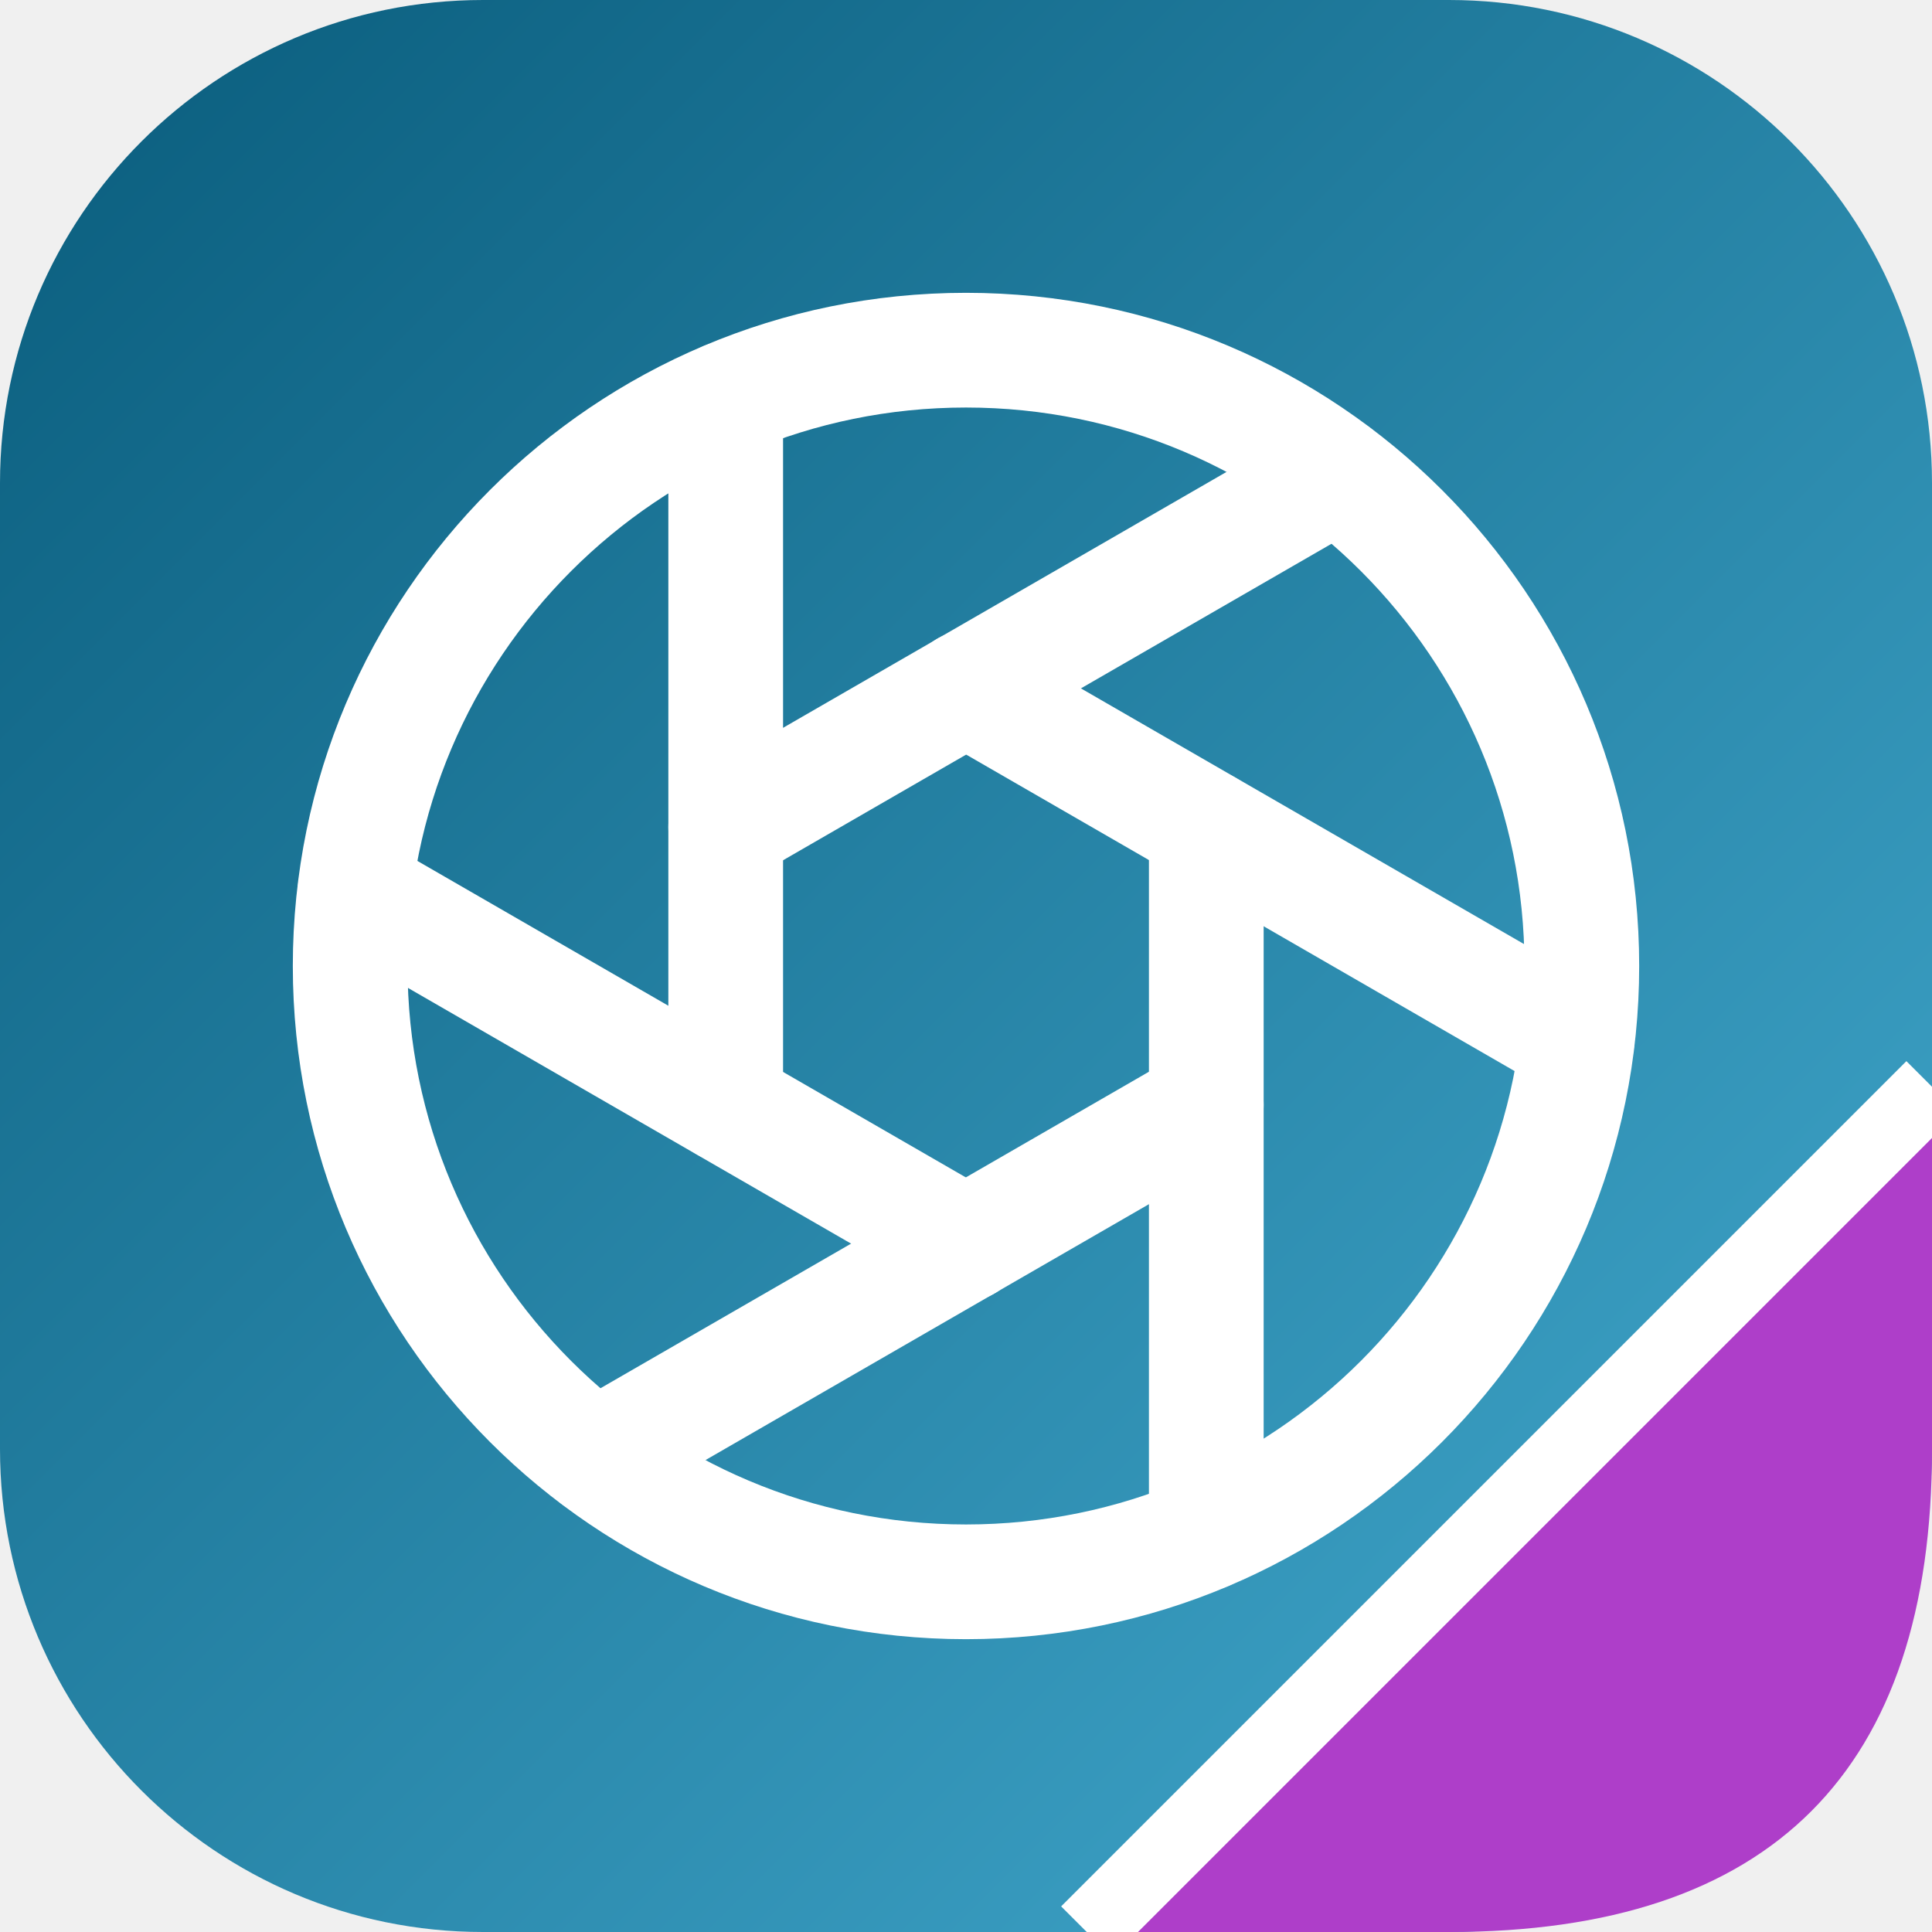
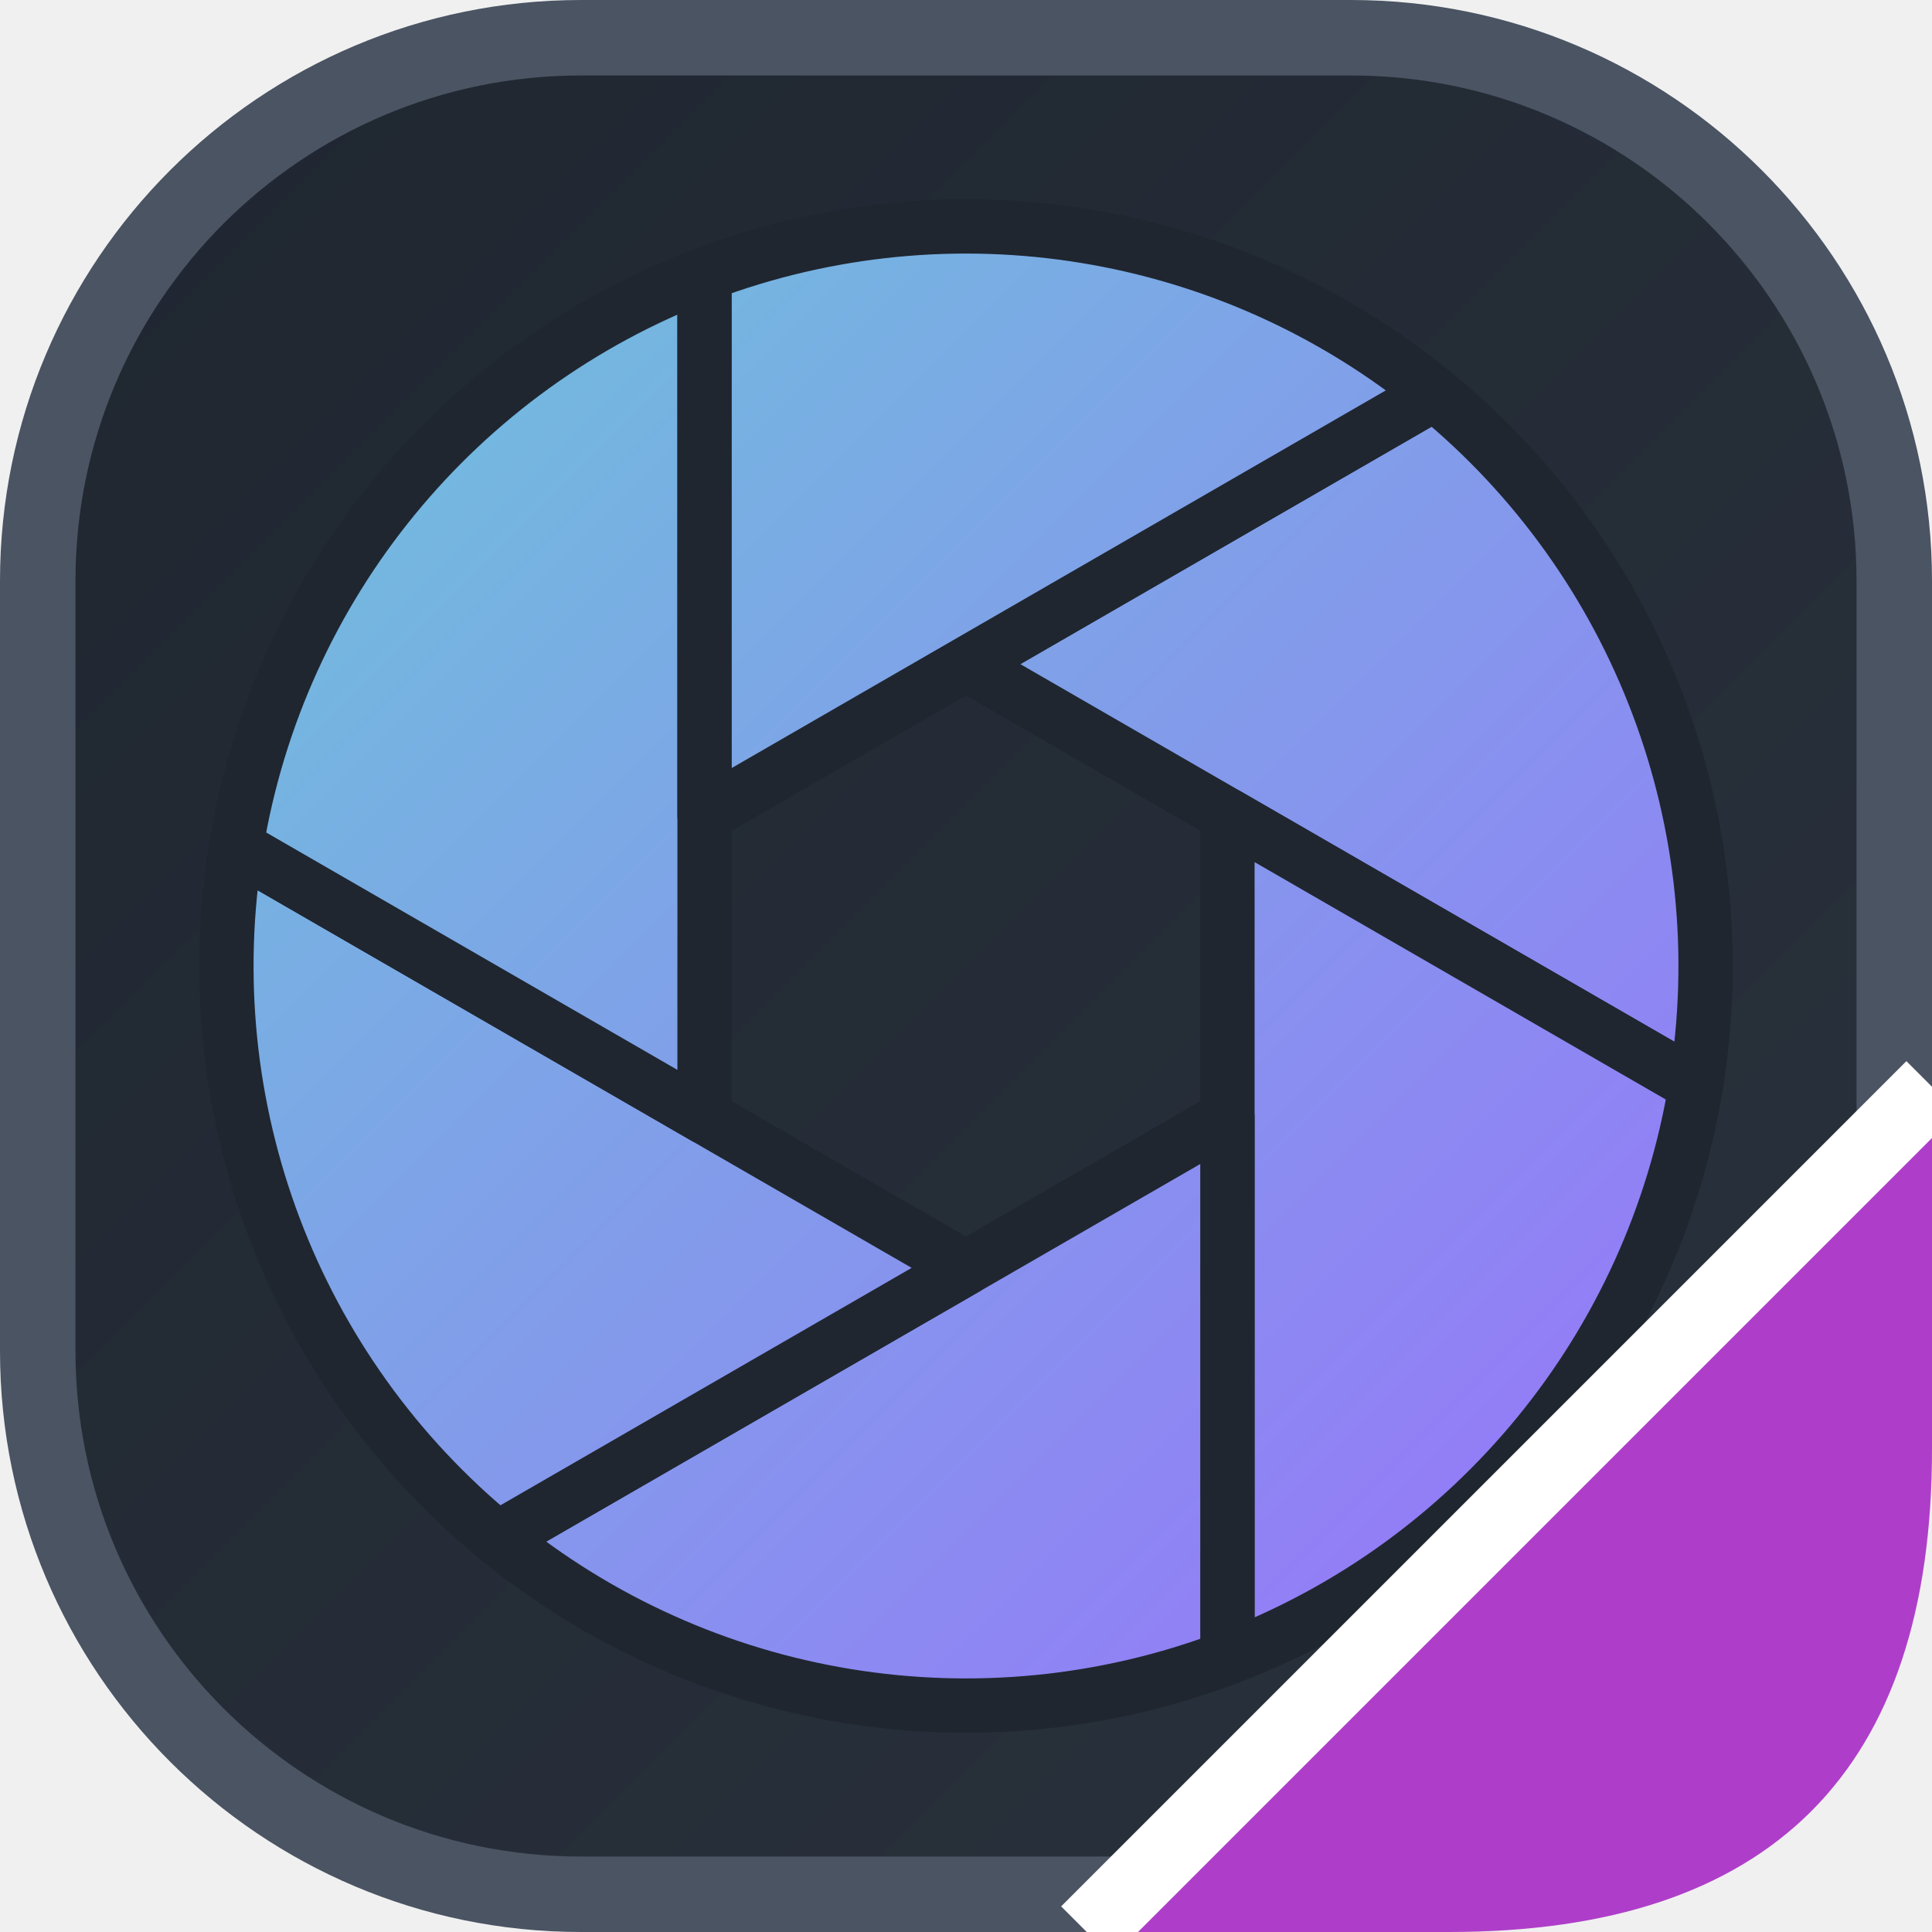
- <svg xmlns="http://www.w3.org/2000/svg" viewBox="0 0 32 32">
+ <svg xmlns="http://www.w3.org/2000/svg" viewBox="0 0 64 64">
  <defs>
-     <linearGradient id="g" x1="0" y1="0" x2="1" y2="1">
-       <stop offset="0" stop-color="#095c7c" />
-       <stop offset="1" stop-color="#45acd1" />
+     <linearGradient id="t" gradientUnits="userSpaceOnUse" x1="0" y1="0" x2="64" y2="64">
+       <stop offset="0" stop-color="#1f2630" />
+       <stop offset="1" stop-color="#2a323d" />
+     </linearGradient>
+     <linearGradient id="b" gradientUnits="userSpaceOnUse" x1="10" y1="10" x2="54" y2="54">
+       <stop offset="0" stop-color="#6fc0dc" />
+       <stop offset="1" stop-color="#9775fa" />
    </linearGradient>
  </defs>
-   <rect width="32" height="32" rx="8" fill="url(#g)" />
-   <g fill="none" stroke="#fff" stroke-width="1.9" stroke-linecap="round">
-     <circle cx="16" cy="16" r="10.2" />
-     <line x1="16" y1="11.4" x2="26.12" y2="17.24" />
-     <line x1="19.98" y1="13.7" x2="19.98" y2="25.39" />
-     <line x1="19.98" y1="18.3" x2="9.86" y2="24.14" />
-     <line x1="16" y1="20.6" x2="5.88" y2="14.76" />
-     <line x1="12.02" y1="18.3" x2="12.02" y2="6.61" />
-     <line x1="12.02" y1="13.7" x2="22.14" y2="7.86" />
+   <rect x="1.25" y="1.25" width="61.5" height="61.5" rx="18" fill="url(#t)" stroke="#4a5463" stroke-width="2.5" />
+   <g stroke="#1f2630" stroke-width="1.8" stroke-linejoin="round">
+     <path d="M32.000 22.000L56.178 35.959A24.5 24.5 0 0 0 47.518 13.041Z" fill="url(#b)" />
+     <path d="M40.660 27.000L40.660 54.918A24.5 24.5 0 0 0 56.178 35.959Z" fill="url(#b)" />
+     <path d="M40.660 37.000L16.482 50.959A24.5 24.5 0 0 0 40.660 54.918Z" fill="url(#b)" />
+     <path d="M32.000 42.000L7.822 28.041A24.5 24.5 0 0 0 16.482 50.959Z" fill="url(#b)" />
+     <path d="M23.340 37.000L23.340 9.082A24.5 24.5 0 0 0 7.822 28.041Z" fill="url(#b)" />
+     <path d="M23.340 27.000L47.518 13.041A24.5 24.5 0 0 0 23.340 9.082Z" fill="url(#b)" />
  </g>
-   <path d="M18 32 L32 18 L32 24 Q32 32 24 32 Z" fill="#ae3ec9" />
-   <path d="M18 32 L32 18" stroke="#fff" stroke-width="1.2" />
+   <g transform="scale(2)">
+     <path d="M18 32 L32 18 L32 24 Q32 32 24 32 Z" fill="#ae3ec9" />
+     <path d="M18 32 L32 18" stroke="#fff" stroke-width="1.2" />
+   </g>
</svg>
